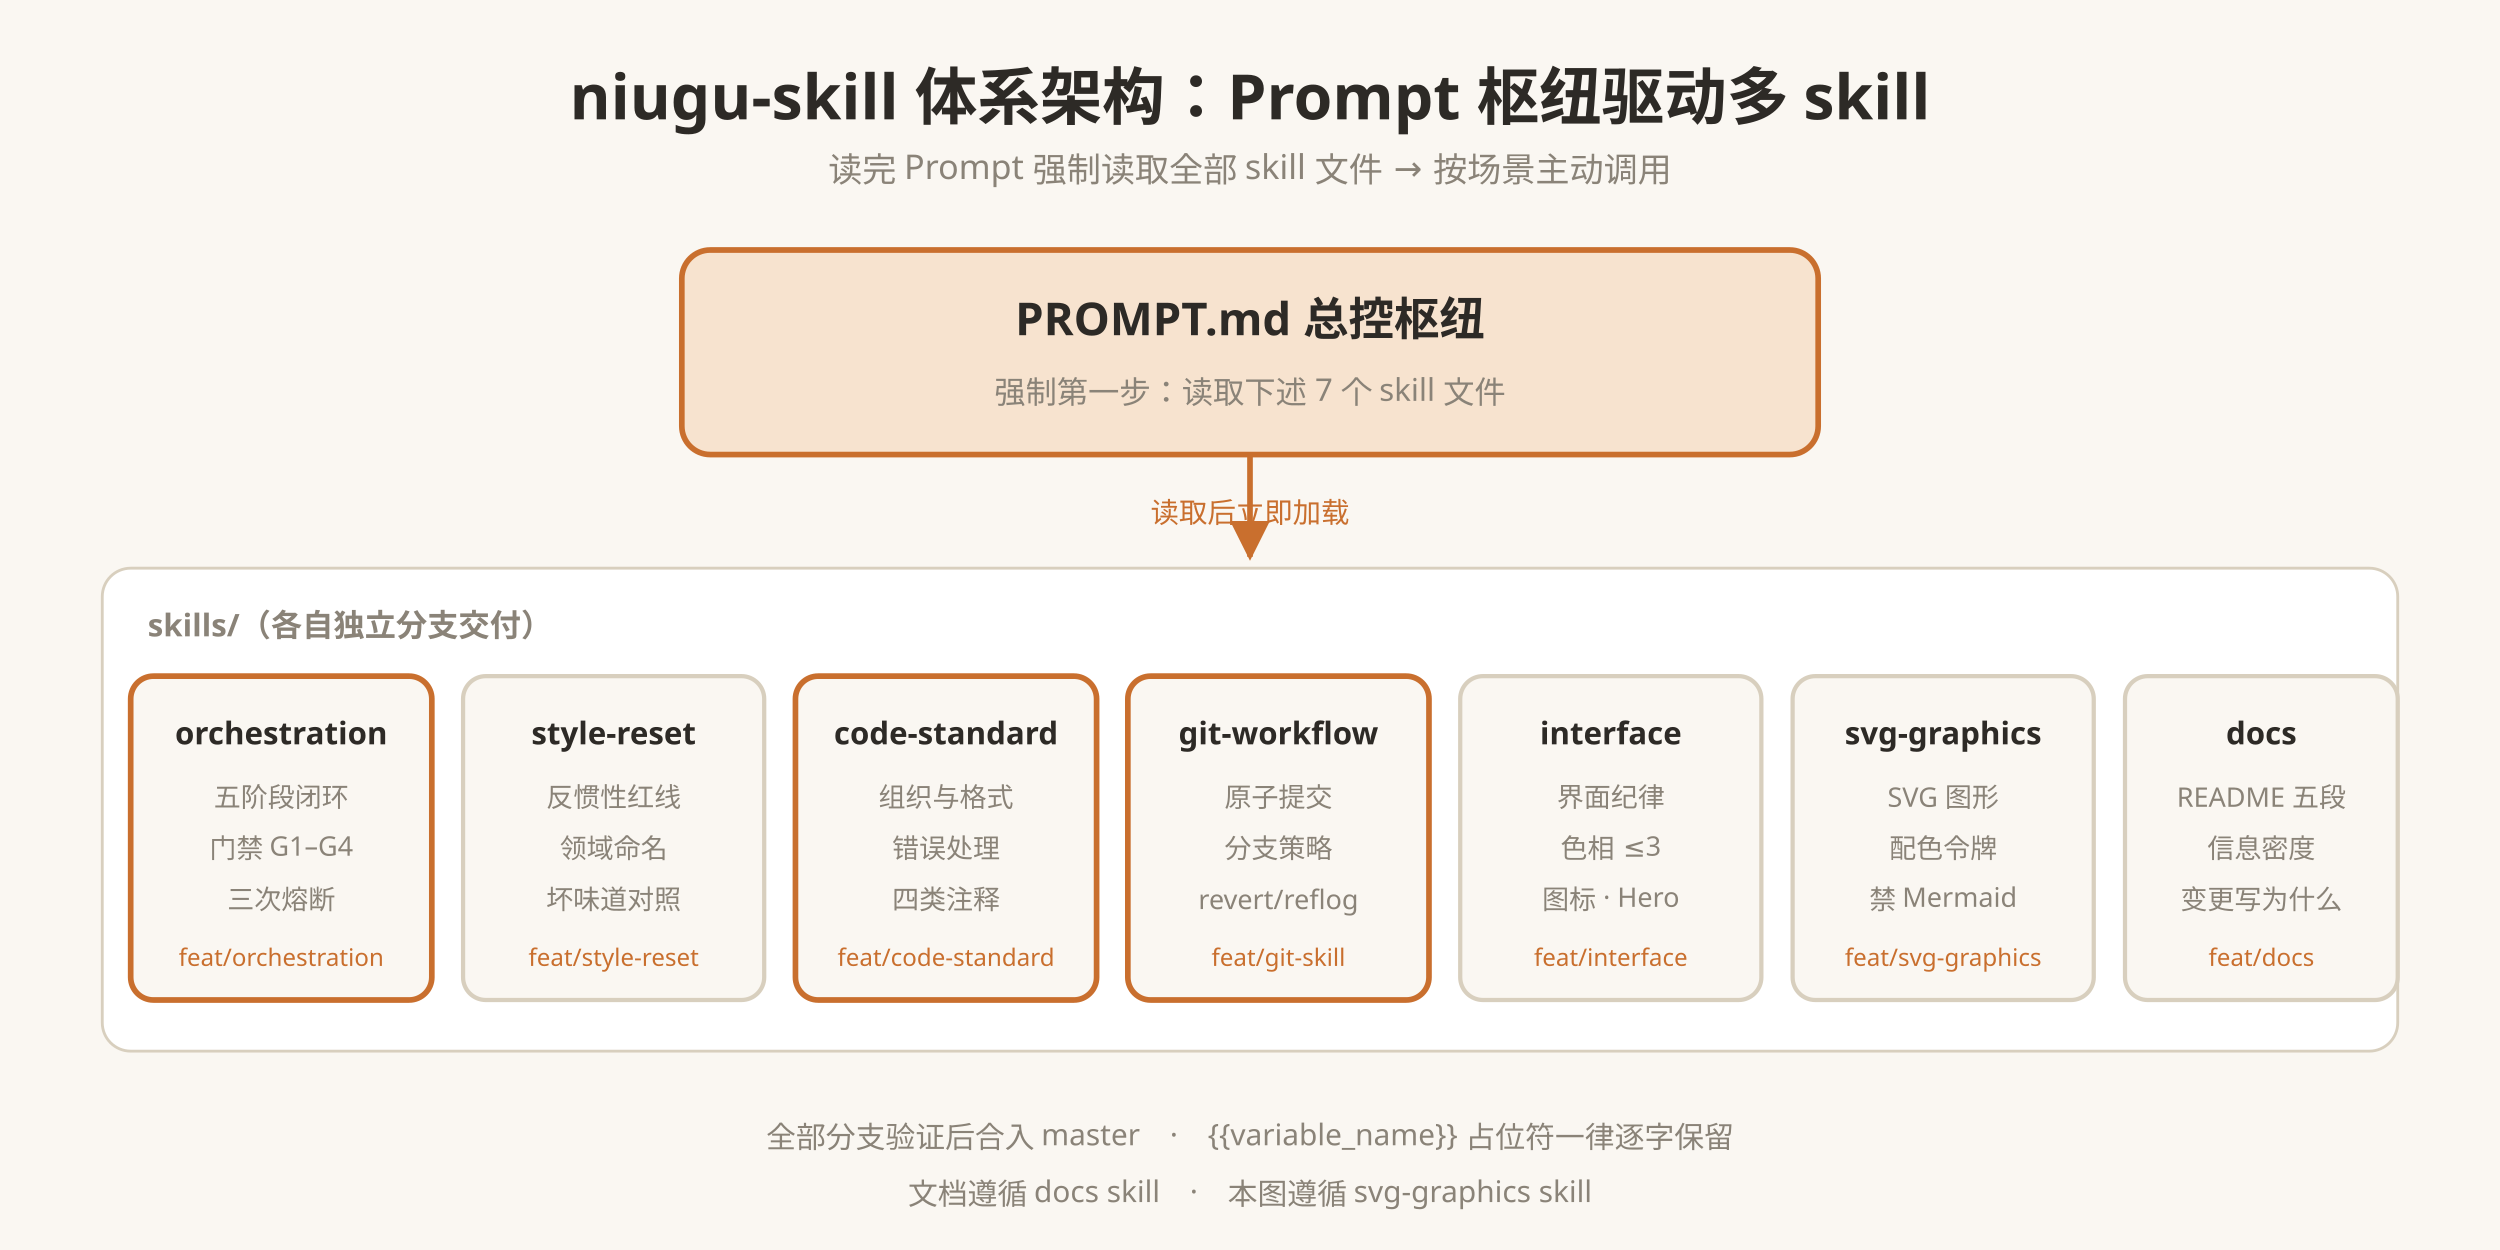
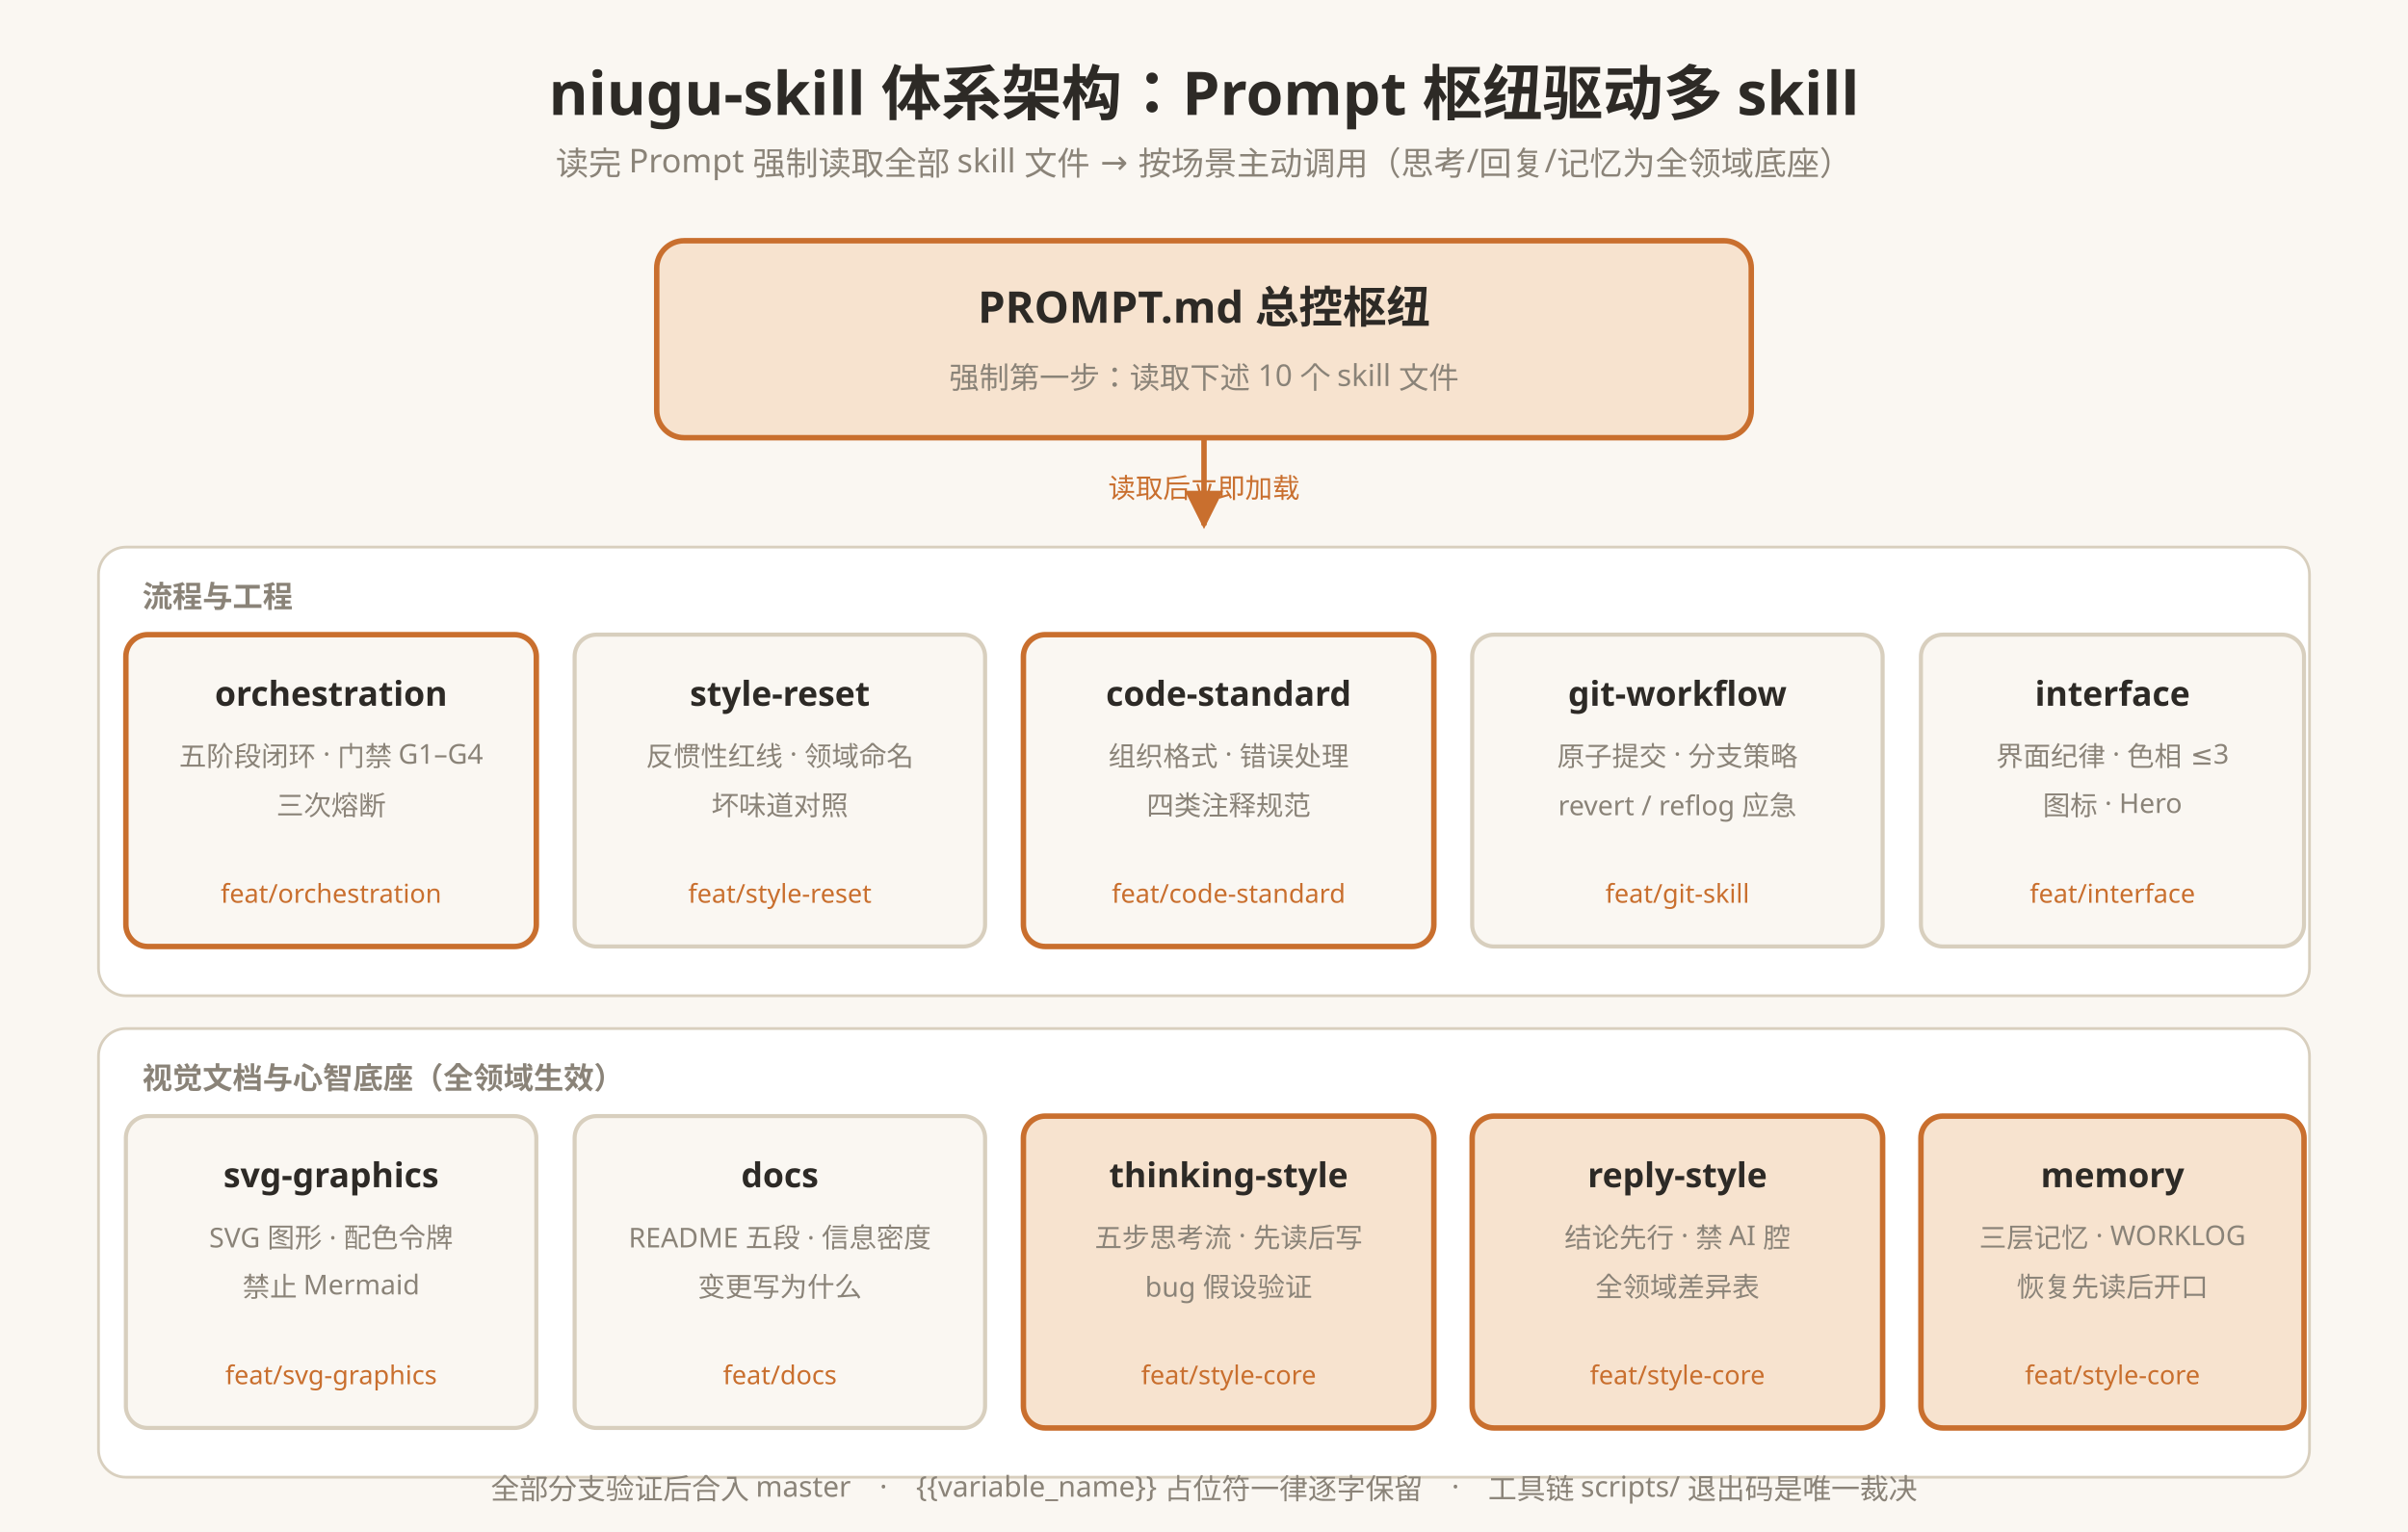
- <svg xmlns="http://www.w3.org/2000/svg" viewBox="0 0 880 440" font-family="'Segoe UI', 'PingFang SC', 'Microsoft YaHei', sans-serif">
+ <svg xmlns="http://www.w3.org/2000/svg" viewBox="0 0 880 560" font-family="'Segoe UI', 'PingFang SC', 'Microsoft YaHei', sans-serif">
  <defs>
    <marker id="arrow" viewBox="0 0 10 10" refX="9" refY="5" markerWidth="7" markerHeight="7" orient="auto-start-reverse">
      <path d="M 0 0 L 10 5 L 0 10 z" fill="#c96f2e" />
    </marker>
  </defs>
-   <rect x="0" y="0" width="880" height="440" fill="#faf7f2" />
+   <rect x="0" y="0" width="880" height="560" fill="#faf7f2" />
  <text x="440" y="42" text-anchor="middle" font-size="22" font-weight="700" fill="#2d2a26">niugu-skill 体系架构：Prompt 枢纽驱动多 skill</text>
-   <text x="440" y="64" text-anchor="middle" font-size="12" fill="#8a8378">读完 Prompt 强制读取全部 skill 文件 → 按场景主动调用</text>
+   <text x="440" y="64" text-anchor="middle" font-size="12" fill="#8a8378">读完 Prompt 强制读取全部 skill 文件 → 按场景主动调用（思考/回复/记忆为全领域底座）</text>
  <rect x="240" y="88" width="400" height="72" fill="#f7e3cf" stroke="#c96f2e" stroke-width="2" rx="10" />
  <text x="440" y="118" text-anchor="middle" font-size="16" font-weight="700" fill="#2d2a26">PROMPT.md 总控枢纽</text>
-   <text x="440" y="142" text-anchor="middle" font-size="11" fill="#8a8378">强制第一步：读取下述 7 个 skill 文件</text>
-   <line x1="440" y1="160" x2="440" y2="196" stroke="#c96f2e" stroke-width="2" marker-end="url(#arrow)" />
-   <text x="440" y="184" text-anchor="middle" font-size="10" fill="#c96f2e">读取后立即加载</text>
-   <rect x="36" y="200" width="808" height="170" fill="#ffffff" stroke="#d8cfbe" stroke-width="1" rx="10" />
-   <text x="52" y="224" font-size="11" font-weight="700" fill="#8a8378">skills/（各自独立分支交付）</text>
-   <rect x="46" y="238" width="106" height="114" fill="#faf7f2" stroke="#c96f2e" stroke-width="2" rx="8" />
-   <text x="99" y="262" text-anchor="middle" font-size="11" font-weight="700" fill="#2d2a26">orchestration</text>
-   <text x="99" y="284" text-anchor="middle" font-size="9.5" fill="#8a8378">五阶段闭环</text>
-   <text x="99" y="302" text-anchor="middle" font-size="9.5" fill="#8a8378">门禁 G1–G4</text>
-   <text x="99" y="320" text-anchor="middle" font-size="9.5" fill="#8a8378">三次熔断</text>
-   <text x="99" y="340" text-anchor="middle" font-size="8.5" fill="#c96f2e">feat/orchestration</text>
-   <rect x="163" y="238" width="106" height="114" fill="#faf7f2" stroke="#d8cfbe" stroke-width="1.5" rx="8" />
-   <text x="216" y="262" text-anchor="middle" font-size="11" font-weight="700" fill="#2d2a26">style-reset</text>
-   <text x="216" y="284" text-anchor="middle" font-size="9.5" fill="#8a8378">反惯性红线</text>
-   <text x="216" y="302" text-anchor="middle" font-size="9.5" fill="#8a8378">领域命名</text>
-   <text x="216" y="320" text-anchor="middle" font-size="9.5" fill="#8a8378">坏味道对照</text>
-   <text x="216" y="340" text-anchor="middle" font-size="8.5" fill="#c96f2e">feat/style-reset</text>
-   <rect x="280" y="238" width="106" height="114" fill="#faf7f2" stroke="#c96f2e" stroke-width="2" rx="8" />
-   <text x="333" y="262" text-anchor="middle" font-size="11" font-weight="700" fill="#2d2a26">code-standard</text>
-   <text x="333" y="284" text-anchor="middle" font-size="9.5" fill="#8a8378">组织与格式</text>
-   <text x="333" y="302" text-anchor="middle" font-size="9.5" fill="#8a8378">错误处理</text>
-   <text x="333" y="320" text-anchor="middle" font-size="9.5" fill="#8a8378">四类注释</text>
-   <text x="333" y="340" text-anchor="middle" font-size="8.5" fill="#c96f2e">feat/code-standard</text>
-   <rect x="397" y="238" width="106" height="114" fill="#faf7f2" stroke="#c96f2e" stroke-width="2" rx="8" />
-   <text x="450" y="262" text-anchor="middle" font-size="11" font-weight="700" fill="#2d2a26">git-workflow</text>
-   <text x="450" y="284" text-anchor="middle" font-size="9.5" fill="#8a8378">原子提交</text>
-   <text x="450" y="302" text-anchor="middle" font-size="9.5" fill="#8a8378">分支策略</text>
-   <text x="450" y="320" text-anchor="middle" font-size="9.5" fill="#8a8378">revert/reflog</text>
-   <text x="450" y="340" text-anchor="middle" font-size="8.5" fill="#c96f2e">feat/git-skill</text>
-   <rect x="514" y="238" width="106" height="114" fill="#faf7f2" stroke="#d8cfbe" stroke-width="1.5" rx="8" />
-   <text x="567" y="262" text-anchor="middle" font-size="11" font-weight="700" fill="#2d2a26">interface</text>
-   <text x="567" y="284" text-anchor="middle" font-size="9.5" fill="#8a8378">界面纪律</text>
-   <text x="567" y="302" text-anchor="middle" font-size="9.5" fill="#8a8378">色相 ≤3</text>
-   <text x="567" y="320" text-anchor="middle" font-size="9.5" fill="#8a8378">图标 · Hero</text>
-   <text x="567" y="340" text-anchor="middle" font-size="8.5" fill="#c96f2e">feat/interface</text>
-   <rect x="631" y="238" width="106" height="114" fill="#faf7f2" stroke="#d8cfbe" stroke-width="1.5" rx="8" />
-   <text x="684" y="262" text-anchor="middle" font-size="11" font-weight="700" fill="#2d2a26">svg-graphics</text>
-   <text x="684" y="284" text-anchor="middle" font-size="9.5" fill="#8a8378">SVG 图形</text>
-   <text x="684" y="302" text-anchor="middle" font-size="9.5" fill="#8a8378">配色令牌</text>
-   <text x="684" y="320" text-anchor="middle" font-size="9.5" fill="#8a8378">禁 Mermaid</text>
-   <text x="684" y="340" text-anchor="middle" font-size="8.5" fill="#c96f2e">feat/svg-graphics</text>
-   <rect x="748" y="238" width="96" height="114" fill="#faf7f2" stroke="#d8cfbe" stroke-width="1.5" rx="8" />
-   <text x="796" y="262" text-anchor="middle" font-size="11" font-weight="700" fill="#2d2a26">docs</text>
-   <text x="796" y="284" text-anchor="middle" font-size="9.5" fill="#8a8378">README 五段</text>
-   <text x="796" y="302" text-anchor="middle" font-size="9.5" fill="#8a8378">信息密度</text>
-   <text x="796" y="320" text-anchor="middle" font-size="9.5" fill="#8a8378">变更写为什么</text>
-   <text x="796" y="340" text-anchor="middle" font-size="8.5" fill="#c96f2e">feat/docs</text>
-   <text x="440" y="404" text-anchor="middle" font-size="10.5" fill="#8a8378">全部分支验证后合入 master　·　{{variable_name}} 占位符一律逐字保留</text>
-   <text x="440" y="424" text-anchor="middle" font-size="10.5" fill="#8a8378">文档遵循 docs skill　·　本图遵循 svg-graphics skill</text>
+   <text x="440" y="142" text-anchor="middle" font-size="11" fill="#8a8378">强制第一步：读取下述 10 个 skill 文件</text>
+   <line x1="440" y1="160" x2="440" y2="192" stroke="#c96f2e" stroke-width="2" marker-end="url(#arrow)" />
+   <text x="440" y="182" text-anchor="middle" font-size="10" fill="#c96f2e">读取后立即加载</text>
+   <rect x="36" y="200" width="808" height="164" fill="#ffffff" stroke="#d8cfbe" stroke-width="1" rx="10" />
+   <text x="52" y="222" font-size="11" font-weight="700" fill="#8a8378">流程与工程</text>
+   <rect x="46" y="232" width="150" height="114" fill="#faf7f2" stroke="#c96f2e" stroke-width="2" rx="8" />
+   <text x="121" y="258" text-anchor="middle" font-size="12.5" font-weight="700" fill="#2d2a26">orchestration</text>
+   <text x="121" y="280" text-anchor="middle" font-size="10" fill="#8a8378">五阶段闭环 · 门禁 G1–G4</text>
+   <text x="121" y="298" text-anchor="middle" font-size="10" fill="#8a8378">三次熔断</text>
+   <text x="121" y="330" text-anchor="middle" font-size="9.5" fill="#c96f2e">feat/orchestration</text>
+   <rect x="210" y="232" width="150" height="114" fill="#faf7f2" stroke="#d8cfbe" stroke-width="1.5" rx="8" />
+   <text x="285" y="258" text-anchor="middle" font-size="12.5" font-weight="700" fill="#2d2a26">style-reset</text>
+   <text x="285" y="280" text-anchor="middle" font-size="10" fill="#8a8378">反惯性红线 · 领域命名</text>
+   <text x="285" y="298" text-anchor="middle" font-size="10" fill="#8a8378">坏味道对照</text>
+   <text x="285" y="330" text-anchor="middle" font-size="9.5" fill="#c96f2e">feat/style-reset</text>
+   <rect x="374" y="232" width="150" height="114" fill="#faf7f2" stroke="#c96f2e" stroke-width="2" rx="8" />
+   <text x="449" y="258" text-anchor="middle" font-size="12.5" font-weight="700" fill="#2d2a26">code-standard</text>
+   <text x="449" y="280" text-anchor="middle" font-size="10" fill="#8a8378">组织格式 · 错误处理</text>
+   <text x="449" y="298" text-anchor="middle" font-size="10" fill="#8a8378">四类注释规范</text>
+   <text x="449" y="330" text-anchor="middle" font-size="9.5" fill="#c96f2e">feat/code-standard</text>
+   <rect x="538" y="232" width="150" height="114" fill="#faf7f2" stroke="#d8cfbe" stroke-width="1.5" rx="8" />
+   <text x="613" y="258" text-anchor="middle" font-size="12.5" font-weight="700" fill="#2d2a26">git-workflow</text>
+   <text x="613" y="280" text-anchor="middle" font-size="10" fill="#8a8378">原子提交 · 分支策略</text>
+   <text x="613" y="298" text-anchor="middle" font-size="10" fill="#8a8378">revert / reflog 应急</text>
+   <text x="613" y="330" text-anchor="middle" font-size="9.5" fill="#c96f2e">feat/git-skill</text>
+   <rect x="702" y="232" width="140" height="114" fill="#faf7f2" stroke="#d8cfbe" stroke-width="1.5" rx="8" />
+   <text x="772" y="258" text-anchor="middle" font-size="12.5" font-weight="700" fill="#2d2a26">interface</text>
+   <text x="772" y="280" text-anchor="middle" font-size="10" fill="#8a8378">界面纪律 · 色相 ≤3</text>
+   <text x="772" y="298" text-anchor="middle" font-size="10" fill="#8a8378">图标 · Hero</text>
+   <text x="772" y="330" text-anchor="middle" font-size="9.5" fill="#c96f2e">feat/interface</text>
+   <rect x="36" y="376" width="808" height="164" fill="#ffffff" stroke="#d8cfbe" stroke-width="1" rx="10" />
+   <text x="52" y="398" font-size="11" font-weight="700" fill="#8a8378">视觉文档与心智底座（全领域生效）</text>
+   <rect x="46" y="408" width="150" height="114" fill="#faf7f2" stroke="#d8cfbe" stroke-width="1.5" rx="8" />
+   <text x="121" y="434" text-anchor="middle" font-size="12.5" font-weight="700" fill="#2d2a26">svg-graphics</text>
+   <text x="121" y="456" text-anchor="middle" font-size="10" fill="#8a8378">SVG 图形 · 配色令牌</text>
+   <text x="121" y="474" text-anchor="middle" font-size="10" fill="#8a8378">禁止 Mermaid</text>
+   <text x="121" y="506" text-anchor="middle" font-size="9.5" fill="#c96f2e">feat/svg-graphics</text>
+   <rect x="210" y="408" width="150" height="114" fill="#faf7f2" stroke="#d8cfbe" stroke-width="1.5" rx="8" />
+   <text x="285" y="434" text-anchor="middle" font-size="12.5" font-weight="700" fill="#2d2a26">docs</text>
+   <text x="285" y="456" text-anchor="middle" font-size="10" fill="#8a8378">README 五段 · 信息密度</text>
+   <text x="285" y="474" text-anchor="middle" font-size="10" fill="#8a8378">变更写为什么</text>
+   <text x="285" y="506" text-anchor="middle" font-size="9.5" fill="#c96f2e">feat/docs</text>
+   <rect x="374" y="408" width="150" height="114" fill="#f7e3cf" stroke="#c96f2e" stroke-width="2" rx="8" />
+   <text x="449" y="434" text-anchor="middle" font-size="12.5" font-weight="700" fill="#2d2a26">thinking-style</text>
+   <text x="449" y="456" text-anchor="middle" font-size="10" fill="#8a8378">五步思考流 · 先读后写</text>
+   <text x="449" y="474" text-anchor="middle" font-size="10" fill="#8a8378">bug 假设验证</text>
+   <text x="449" y="506" text-anchor="middle" font-size="9.5" fill="#c96f2e">feat/style-core</text>
+   <rect x="538" y="408" width="150" height="114" fill="#f7e3cf" stroke="#c96f2e" stroke-width="2" rx="8" />
+   <text x="613" y="434" text-anchor="middle" font-size="12.5" font-weight="700" fill="#2d2a26">reply-style</text>
+   <text x="613" y="456" text-anchor="middle" font-size="10" fill="#8a8378">结论先行 · 禁 AI 腔</text>
+   <text x="613" y="474" text-anchor="middle" font-size="10" fill="#8a8378">全领域差异表</text>
+   <text x="613" y="506" text-anchor="middle" font-size="9.5" fill="#c96f2e">feat/style-core</text>
+   <rect x="702" y="408" width="140" height="114" fill="#f7e3cf" stroke="#c96f2e" stroke-width="2" rx="8" />
+   <text x="772" y="434" text-anchor="middle" font-size="12.5" font-weight="700" fill="#2d2a26">memory</text>
+   <text x="772" y="456" text-anchor="middle" font-size="10" fill="#8a8378">三层记忆 · WORKLOG</text>
+   <text x="772" y="474" text-anchor="middle" font-size="10" fill="#8a8378">恢复先读后开口</text>
+   <text x="772" y="506" text-anchor="middle" font-size="9.5" fill="#c96f2e">feat/style-core</text>
+   <text x="440" y="548" text-anchor="middle" font-size="10.5" fill="#8a8378">全部分支验证后合入 master　·　{{variable_name}} 占位符一律逐字保留　·　工具链 scripts/ 退出码是唯一裁决</text>
</svg>
